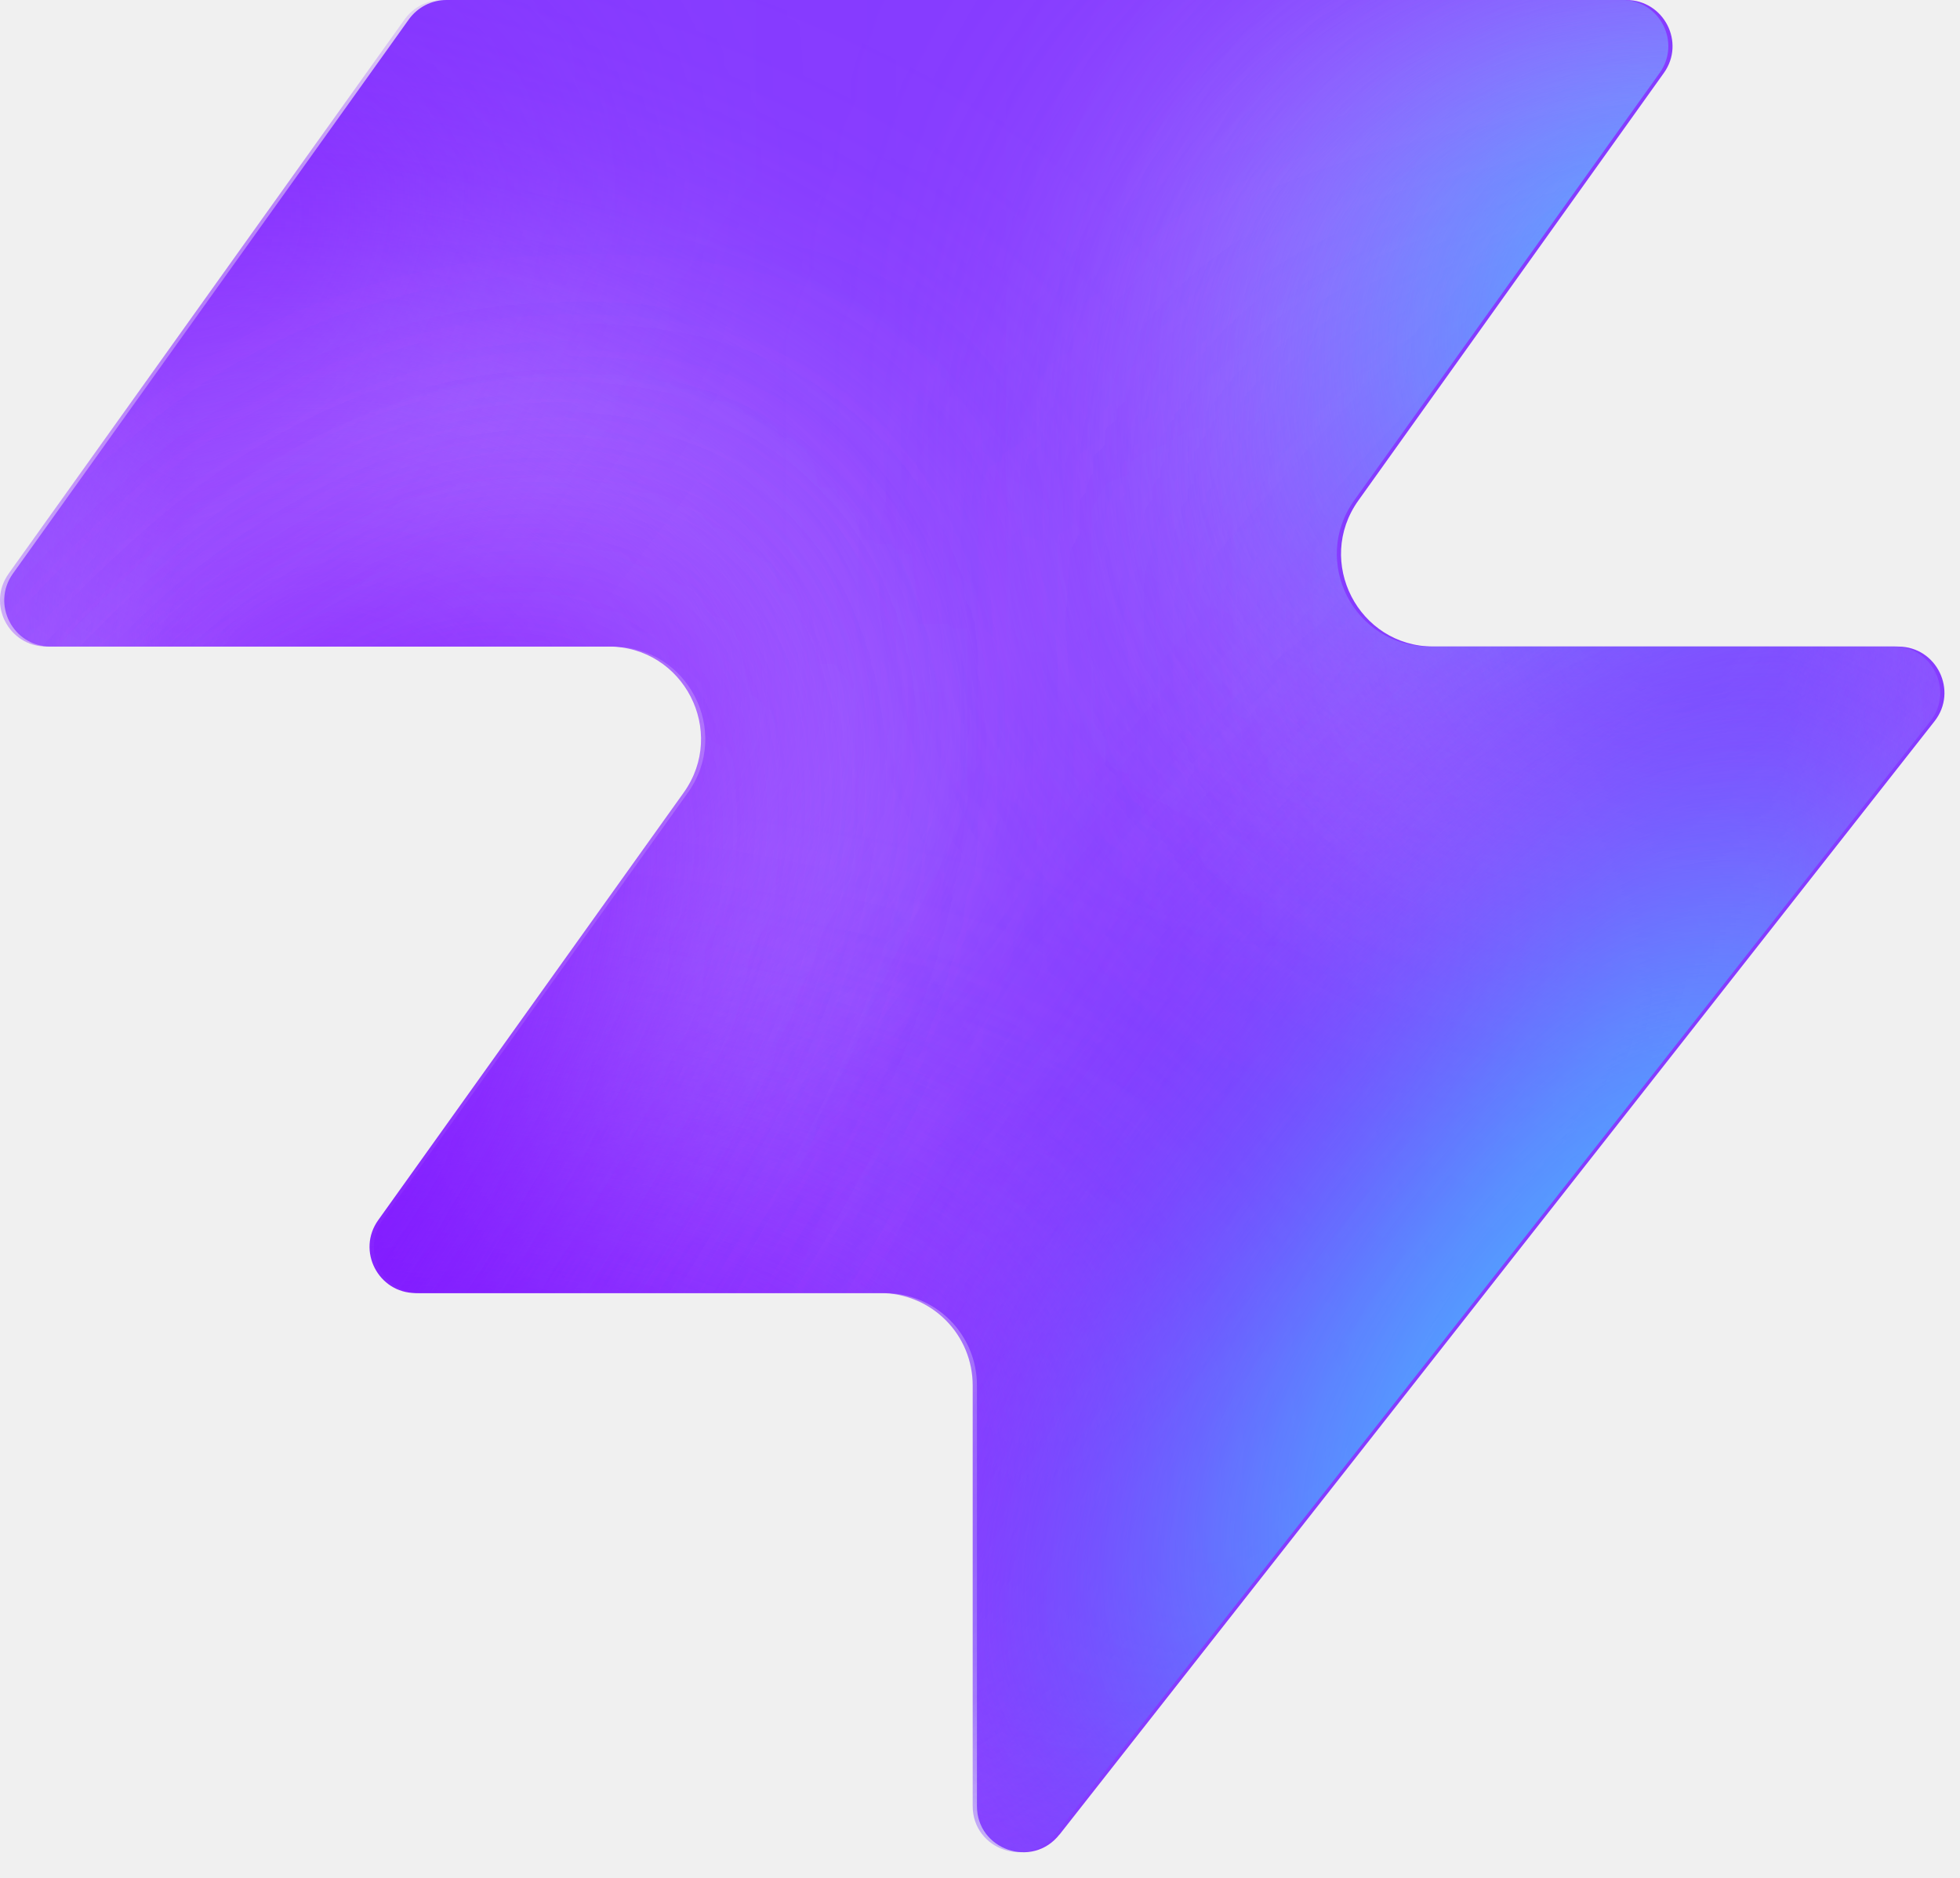
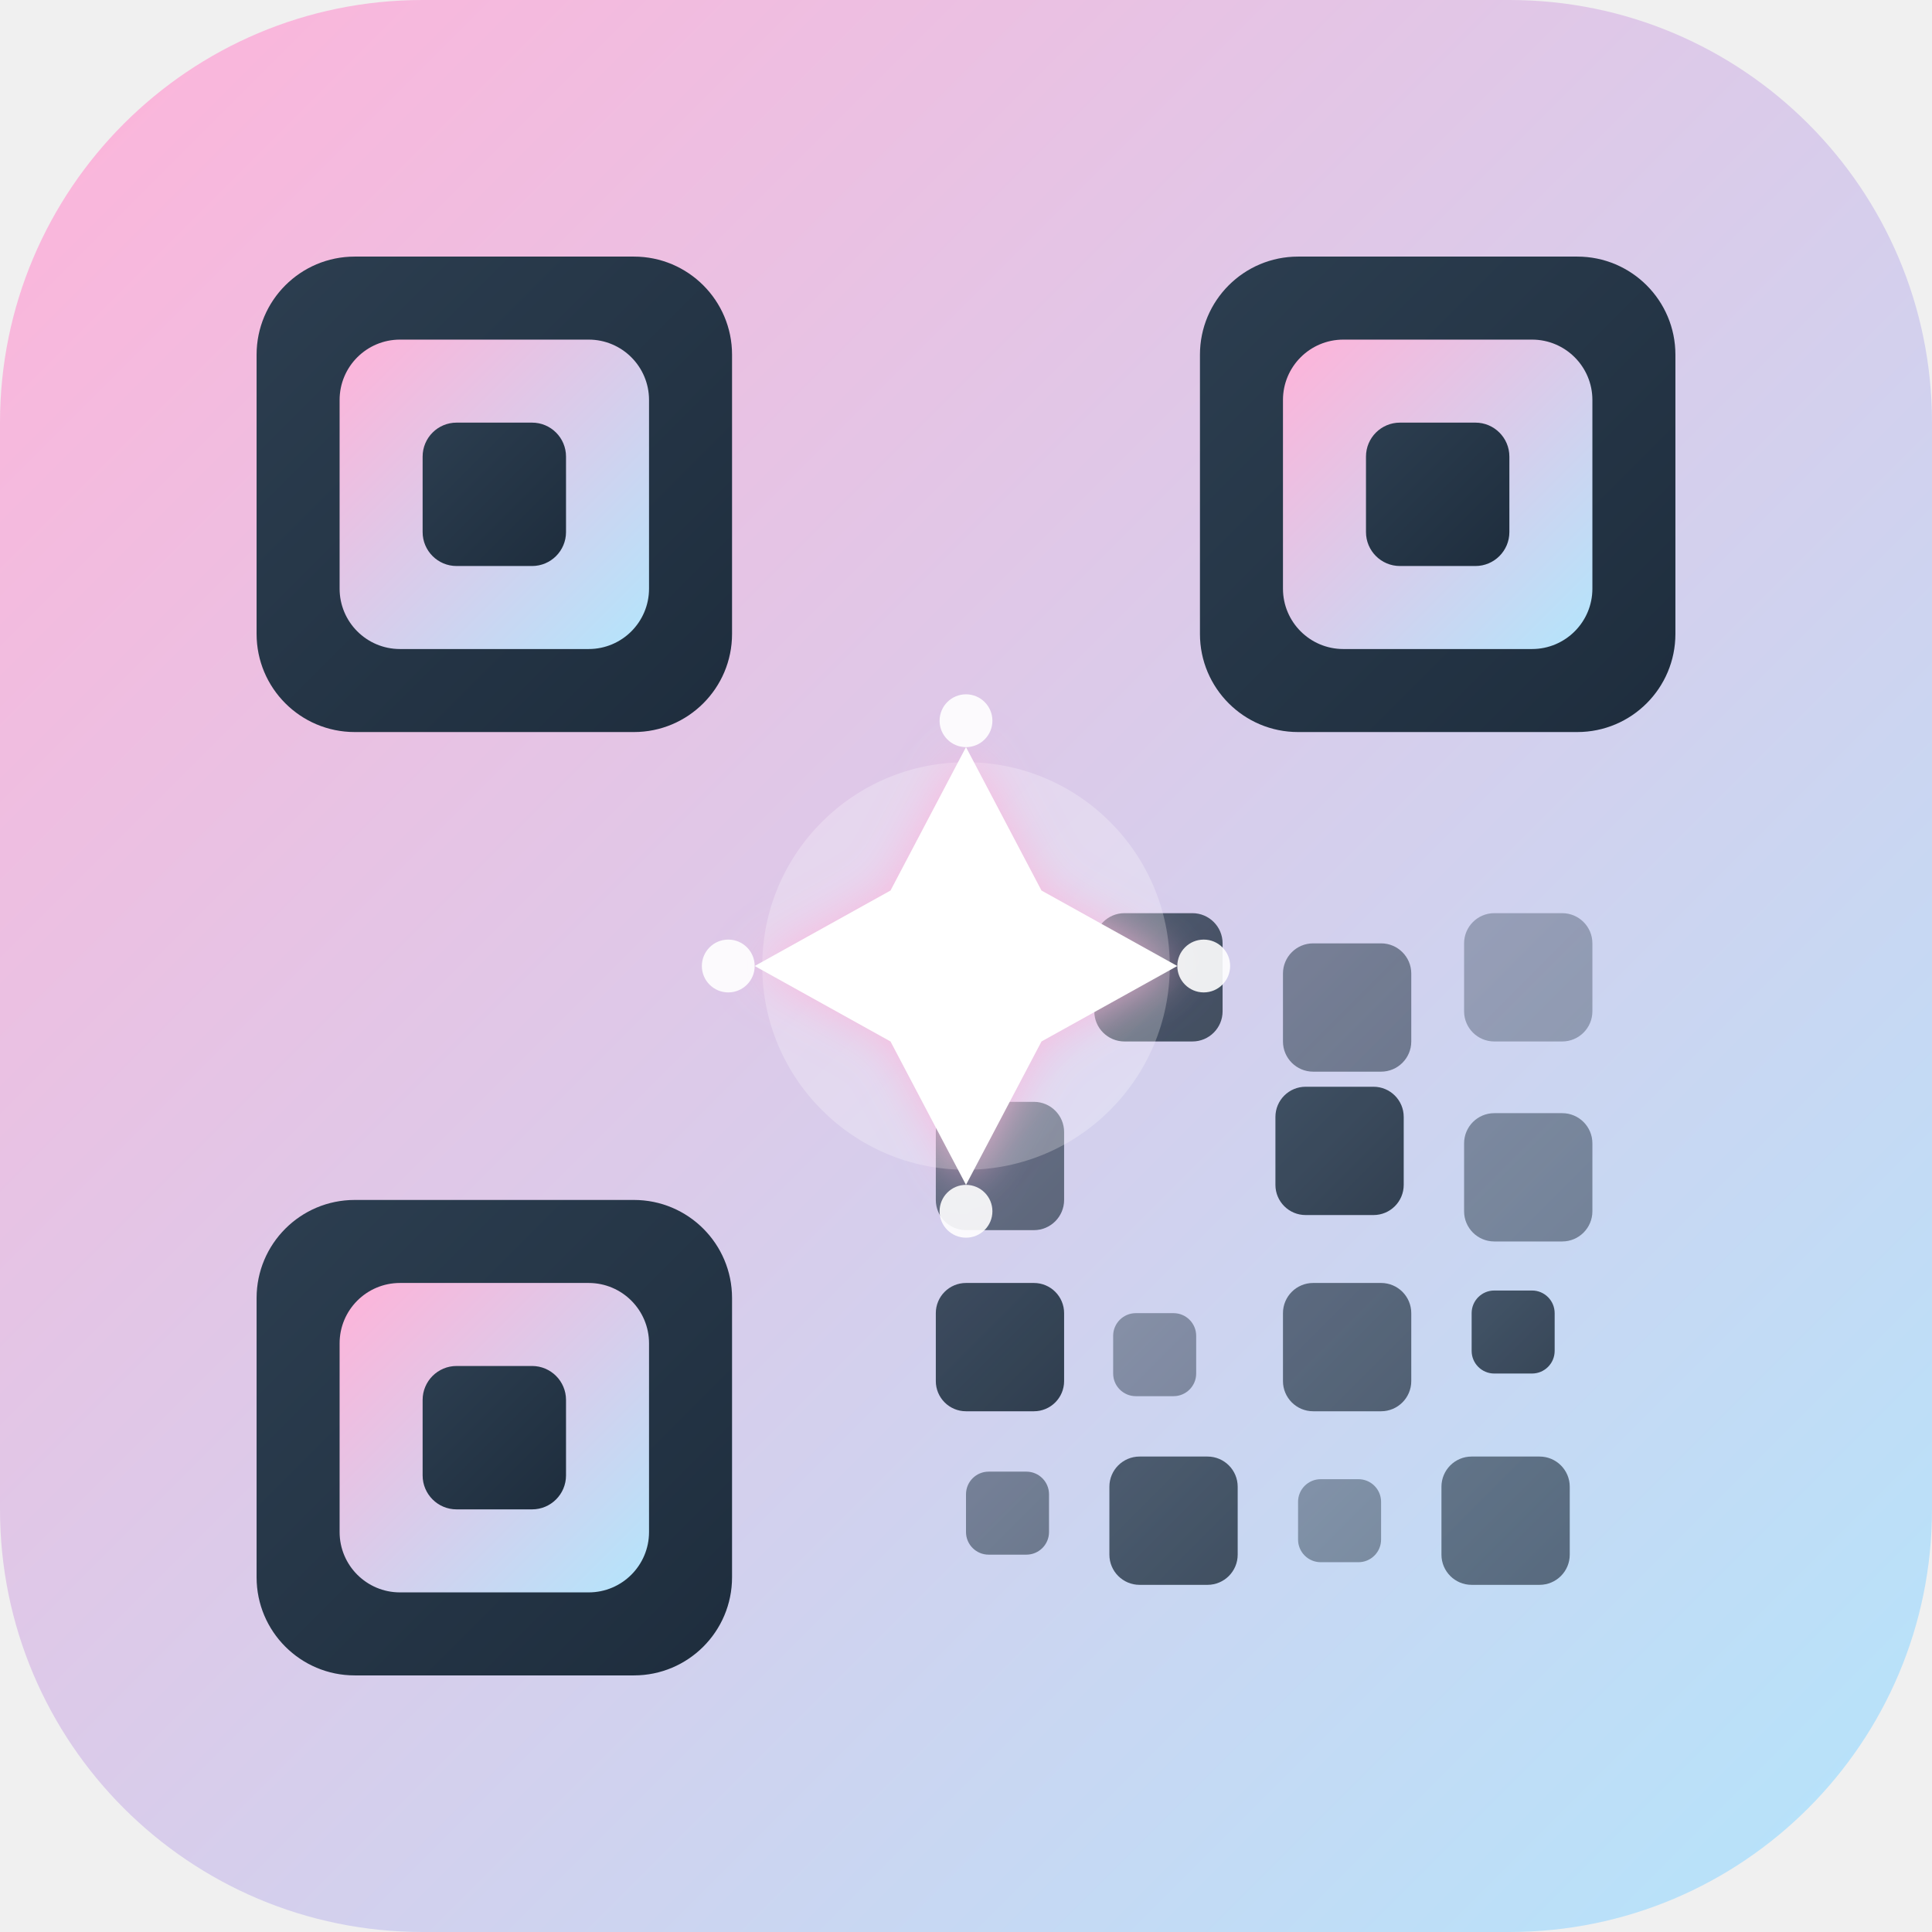
- <svg xmlns="http://www.w3.org/2000/svg" width="48" height="46" fill="none" viewBox="0 0 48 46">
-   <path fill="#863bff" d="M25.946 44.938c-.664.845-2.021.375-2.021-.698V33.937a2.26 2.26 0 0 0-2.262-2.262H10.287c-.92 0-1.456-1.04-.92-1.788l7.48-10.471c1.07-1.497 0-3.578-1.842-3.578H1.237c-.92 0-1.456-1.04-.92-1.788L10.013.474c.214-.297.556-.474.92-.474h28.894c.92 0 1.456 1.04.92 1.788l-7.48 10.471c-1.07 1.498 0 3.579 1.842 3.579h11.377c.943 0 1.473 1.088.89 1.83L25.947 44.94z" style="fill:#863bff;fill:color(display-p3 .525 .23 1);fill-opacity:1" />
-   <mask id="a" width="48" height="46" x="0" y="0" maskUnits="userSpaceOnUse" style="mask-type:alpha">
-     <path fill="#000" d="M25.842 44.938c-.664.844-2.021.375-2.021-.698V33.937a2.26 2.26 0 0 0-2.262-2.262H10.183c-.92 0-1.456-1.04-.92-1.788l7.48-10.471c1.07-1.498 0-3.579-1.842-3.579H1.133c-.92 0-1.456-1.04-.92-1.787L9.91.473c.214-.297.556-.474.92-.474h28.894c.92 0 1.456 1.04.92 1.788l-7.48 10.471c-1.07 1.498 0 3.578 1.842 3.578h11.377c.943 0 1.473 1.088.89 1.832L25.843 44.94z" style="fill:#000;fill-opacity:1" />
-   </mask>
-   <g mask="url(#a)">
-     <g filter="url(#b)">
-       <ellipse cx="5.508" cy="14.704" fill="#ede6ff" rx="5.508" ry="14.704" style="fill:#ede6ff;fill:color(display-p3 .927 .903 1);fill-opacity:1" transform="matrix(.00324 1 1 -.00324 -4.47 31.516)" />
-     </g>
-     <g filter="url(#c)">
-       <ellipse cx="10.399" cy="29.851" fill="#ede6ff" rx="10.399" ry="29.851" style="fill:#ede6ff;fill:color(display-p3 .927 .903 1);fill-opacity:1" transform="matrix(.00324 1 1 -.00324 -39.328 7.883)" />
-     </g>
-     <g filter="url(#d)">
-       <ellipse cx="5.508" cy="30.487" fill="#7e14ff" rx="5.508" ry="30.487" style="fill:#7e14ff;fill:color(display-p3 .492 .077 1);fill-opacity:1" transform="rotate(89.814 -25.913 -14.639)scale(1 -1)" />
-     </g>
-     <g filter="url(#e)">
-       <ellipse cx="5.508" cy="30.599" fill="#7e14ff" rx="5.508" ry="30.599" style="fill:#7e14ff;fill:color(display-p3 .492 .077 1);fill-opacity:1" transform="rotate(89.814 -32.644 -3.334)scale(1 -1)" />
-     </g>
-     <g filter="url(#f)">
-       <ellipse cx="5.508" cy="30.599" fill="#7e14ff" rx="5.508" ry="30.599" style="fill:#7e14ff;fill:color(display-p3 .492 .077 1);fill-opacity:1" transform="matrix(.00324 1 1 -.00324 -34.34 30.47)" />
-     </g>
-     <g filter="url(#g)">
-       <ellipse cx="14.072" cy="22.078" fill="#ede6ff" rx="14.072" ry="22.078" style="fill:#ede6ff;fill:color(display-p3 .927 .903 1);fill-opacity:1" transform="rotate(93.35 24.506 48.493)scale(-1 1)" />
-     </g>
-     <g filter="url(#h)">
-       <ellipse cx="3.47" cy="21.501" fill="#7e14ff" rx="3.47" ry="21.501" style="fill:#7e14ff;fill:color(display-p3 .492 .077 1);fill-opacity:1" transform="rotate(89.009 28.708 47.59)scale(-1 1)" />
-     </g>
-     <g filter="url(#i)">
-       <ellipse cx="3.47" cy="21.501" fill="#7e14ff" rx="3.47" ry="21.501" style="fill:#7e14ff;fill:color(display-p3 .492 .077 1);fill-opacity:1" transform="rotate(89.009 28.708 47.59)scale(-1 1)" />
-     </g>
-     <g filter="url(#j)">
-       <ellipse cx=".387" cy="8.972" fill="#7e14ff" rx="4.407" ry="29.108" style="fill:#7e14ff;fill:color(display-p3 .492 .077 1);fill-opacity:1" transform="rotate(39.51 .387 8.972)" />
-     </g>
-     <g filter="url(#k)">
-       <ellipse cx="47.523" cy="-6.092" fill="#7e14ff" rx="4.407" ry="29.108" style="fill:#7e14ff;fill:color(display-p3 .492 .077 1);fill-opacity:1" transform="rotate(37.892 47.523 -6.092)" />
-     </g>
-     <g filter="url(#l)">
-       <ellipse cx="41.412" cy="6.333" fill="#47bfff" rx="5.971" ry="9.665" style="fill:#47bfff;fill:color(display-p3 .28 .748 1);fill-opacity:1" transform="rotate(37.892 41.412 6.333)" />
-     </g>
-     <g filter="url(#m)">
-       <ellipse cx="-1.879" cy="38.332" fill="#7e14ff" rx="4.407" ry="29.108" style="fill:#7e14ff;fill:color(display-p3 .492 .077 1);fill-opacity:1" transform="rotate(37.892 -1.88 38.332)" />
-     </g>
-     <g filter="url(#n)">
-       <ellipse cx="-1.879" cy="38.332" fill="#7e14ff" rx="4.407" ry="29.108" style="fill:#7e14ff;fill:color(display-p3 .492 .077 1);fill-opacity:1" transform="rotate(37.892 -1.88 38.332)" />
-     </g>
-     <g filter="url(#o)">
-       <ellipse cx="35.651" cy="29.907" fill="#7e14ff" rx="4.407" ry="29.108" style="fill:#7e14ff;fill:color(display-p3 .492 .077 1);fill-opacity:1" transform="rotate(37.892 35.651 29.907)" />
-     </g>
-     <g filter="url(#p)">
-       <ellipse cx="38.418" cy="32.4" fill="#47bfff" rx="5.971" ry="15.297" style="fill:#47bfff;fill:color(display-p3 .28 .748 1);fill-opacity:1" transform="rotate(37.892 38.418 32.4)" />
-     </g>
-   </g>
+ <svg xmlns="http://www.w3.org/2000/svg" viewBox="0 0 512 512" width="512" height="512">
  <defs>
-     <filter id="b" width="60.045" height="41.654" x="-19.77" y="16.149" color-interpolation-filters="sRGB" filterUnits="userSpaceOnUse">
-       <feFlood flood-opacity="0" result="BackgroundImageFix" />
-       <feBlend in="SourceGraphic" in2="BackgroundImageFix" result="shape" />
-       <feGaussianBlur result="effect1_foregroundBlur_2002_17158" stdDeviation="7.659" />
-     </filter>
-     <filter id="c" width="90.34" height="51.437" x="-54.613" y="-7.533" color-interpolation-filters="sRGB" filterUnits="userSpaceOnUse">
-       <feFlood flood-opacity="0" result="BackgroundImageFix" />
-       <feBlend in="SourceGraphic" in2="BackgroundImageFix" result="shape" />
-       <feGaussianBlur result="effect1_foregroundBlur_2002_17158" stdDeviation="7.659" />
-     </filter>
-     <filter id="d" width="79.355" height="29.4" x="-49.64" y="2.03" color-interpolation-filters="sRGB" filterUnits="userSpaceOnUse">
-       <feFlood flood-opacity="0" result="BackgroundImageFix" />
-       <feBlend in="SourceGraphic" in2="BackgroundImageFix" result="shape" />
-       <feGaussianBlur result="effect1_foregroundBlur_2002_17158" stdDeviation="4.596" />
-     </filter>
-     <filter id="e" width="79.579" height="29.4" x="-45.045" y="20.029" color-interpolation-filters="sRGB" filterUnits="userSpaceOnUse">
-       <feFlood flood-opacity="0" result="BackgroundImageFix" />
-       <feBlend in="SourceGraphic" in2="BackgroundImageFix" result="shape" />
-       <feGaussianBlur result="effect1_foregroundBlur_2002_17158" stdDeviation="4.596" />
-     </filter>
-     <filter id="f" width="79.579" height="29.4" x="-43.513" y="21.178" color-interpolation-filters="sRGB" filterUnits="userSpaceOnUse">
-       <feFlood flood-opacity="0" result="BackgroundImageFix" />
-       <feBlend in="SourceGraphic" in2="BackgroundImageFix" result="shape" />
-       <feGaussianBlur result="effect1_foregroundBlur_2002_17158" stdDeviation="4.596" />
-     </filter>
-     <filter id="g" width="74.749" height="58.852" x="15.756" y="-17.901" color-interpolation-filters="sRGB" filterUnits="userSpaceOnUse">
-       <feFlood flood-opacity="0" result="BackgroundImageFix" />
-       <feBlend in="SourceGraphic" in2="BackgroundImageFix" result="shape" />
-       <feGaussianBlur result="effect1_foregroundBlur_2002_17158" stdDeviation="7.659" />
-     </filter>
-     <filter id="h" width="61.377" height="25.362" x="23.548" y="2.284" color-interpolation-filters="sRGB" filterUnits="userSpaceOnUse">
-       <feFlood flood-opacity="0" result="BackgroundImageFix" />
-       <feBlend in="SourceGraphic" in2="BackgroundImageFix" result="shape" />
-       <feGaussianBlur result="effect1_foregroundBlur_2002_17158" stdDeviation="4.596" />
-     </filter>
-     <filter id="i" width="61.377" height="25.362" x="23.548" y="2.284" color-interpolation-filters="sRGB" filterUnits="userSpaceOnUse">
-       <feFlood flood-opacity="0" result="BackgroundImageFix" />
-       <feBlend in="SourceGraphic" in2="BackgroundImageFix" result="shape" />
-       <feGaussianBlur result="effect1_foregroundBlur_2002_17158" stdDeviation="4.596" />
-     </filter>
-     <filter id="j" width="56.045" height="63.649" x="-27.636" y="-22.853" color-interpolation-filters="sRGB" filterUnits="userSpaceOnUse">
-       <feFlood flood-opacity="0" result="BackgroundImageFix" />
-       <feBlend in="SourceGraphic" in2="BackgroundImageFix" result="shape" />
-       <feGaussianBlur result="effect1_foregroundBlur_2002_17158" stdDeviation="4.596" />
-     </filter>
-     <filter id="k" width="54.814" height="64.646" x="20.116" y="-38.415" color-interpolation-filters="sRGB" filterUnits="userSpaceOnUse">
-       <feFlood flood-opacity="0" result="BackgroundImageFix" />
-       <feBlend in="SourceGraphic" in2="BackgroundImageFix" result="shape" />
-       <feGaussianBlur result="effect1_foregroundBlur_2002_17158" stdDeviation="4.596" />
-     </filter>
-     <filter id="l" width="33.541" height="35.313" x="24.641" y="-11.323" color-interpolation-filters="sRGB" filterUnits="userSpaceOnUse">
-       <feFlood flood-opacity="0" result="BackgroundImageFix" />
-       <feBlend in="SourceGraphic" in2="BackgroundImageFix" result="shape" />
-       <feGaussianBlur result="effect1_foregroundBlur_2002_17158" stdDeviation="4.596" />
-     </filter>
-     <filter id="m" width="54.814" height="64.646" x="-29.286" y="6.009" color-interpolation-filters="sRGB" filterUnits="userSpaceOnUse">
-       <feFlood flood-opacity="0" result="BackgroundImageFix" />
-       <feBlend in="SourceGraphic" in2="BackgroundImageFix" result="shape" />
-       <feGaussianBlur result="effect1_foregroundBlur_2002_17158" stdDeviation="4.596" />
-     </filter>
-     <filter id="n" width="54.814" height="64.646" x="-29.286" y="6.009" color-interpolation-filters="sRGB" filterUnits="userSpaceOnUse">
-       <feFlood flood-opacity="0" result="BackgroundImageFix" />
-       <feBlend in="SourceGraphic" in2="BackgroundImageFix" result="shape" />
-       <feGaussianBlur result="effect1_foregroundBlur_2002_17158" stdDeviation="4.596" />
-     </filter>
-     <filter id="o" width="54.814" height="64.646" x="8.244" y="-2.416" color-interpolation-filters="sRGB" filterUnits="userSpaceOnUse">
-       <feFlood flood-opacity="0" result="BackgroundImageFix" />
-       <feBlend in="SourceGraphic" in2="BackgroundImageFix" result="shape" />
-       <feGaussianBlur result="effect1_foregroundBlur_2002_17158" stdDeviation="4.596" />
-     </filter>
-     <filter id="p" width="39.409" height="43.623" x="18.713" y="10.588" color-interpolation-filters="sRGB" filterUnits="userSpaceOnUse">
-       <feFlood flood-opacity="0" result="BackgroundImageFix" />
-       <feBlend in="SourceGraphic" in2="BackgroundImageFix" result="shape" />
-       <feGaussianBlur result="effect1_foregroundBlur_2002_17158" stdDeviation="4.596" />
+     <linearGradient id="bg" x1="0%" y1="0%" x2="100%" y2="100%">
+       <stop offset="0%" stop-color="#FFB3D9" />
+       <stop offset="100%" stop-color="#B3E5FC" />
+     </linearGradient>
+     <linearGradient id="dk" x1="0%" y1="0%" x2="100%" y2="100%">
+       <stop offset="0%" stop-color="#2C3E50" />
+       <stop offset="100%" stop-color="#1e2d3d" />
+     </linearGradient>
+     <radialGradient id="starGlow" cx="50%" cy="50%" r="50%">
+       <stop offset="0%" stop-color="white" stop-opacity="1" />
+       <stop offset="60%" stop-color="white" stop-opacity="0.9" />
+       <stop offset="100%" stop-color="white" stop-opacity="0" />
+     </radialGradient>
+     <filter id="starShadow" x="-30%" y="-30%" width="160%" height="160%">
+       <feDropShadow dx="0" dy="0" stdDeviation="6" flood-color="rgba(255,179,217,0.8)" />
    </filter>
  </defs>
+   <rect width="512" height="512" rx="112" ry="112" fill="url(#bg)" />
+   <rect x="68" y="68" width="126" height="126" rx="26" ry="26" fill="url(#dk)" />
+   <rect x="90" y="90" width="82" height="82" rx="16" ry="16" fill="url(#bg)" />
+   <rect x="112" y="112" width="38" height="38" rx="9" ry="9" fill="url(#dk)" />
+   <rect x="318" y="68" width="126" height="126" rx="26" ry="26" fill="url(#dk)" />
+   <rect x="340" y="90" width="82" height="82" rx="16" ry="16" fill="url(#bg)" />
+   <rect x="362" y="112" width="38" height="38" rx="9" ry="9" fill="url(#dk)" />
+   <rect x="68" y="318" width="126" height="126" rx="26" ry="26" fill="url(#dk)" />
+   <rect x="90" y="340" width="82" height="82" rx="16" ry="16" fill="url(#bg)" />
+   <rect x="112" y="362" width="38" height="38" rx="9" ry="9" fill="url(#dk)" />
+   <rect x="290" y="242" width="34" height="34" rx="8" ry="8" fill="url(#dk)" opacity="0.80" />
+   <rect x="340" y="250" width="34" height="34" rx="8" ry="8" fill="url(#dk)" opacity="0.55" />
+   <rect x="388" y="242" width="34" height="34" rx="8" ry="8" fill="url(#dk)" opacity="0.35" />
+   <rect x="248" y="292" width="34" height="34" rx="8" ry="8" fill="url(#dk)" opacity="0.65" />
+   <rect x="338" y="288" width="34" height="34" rx="8" ry="8" fill="url(#dk)" opacity="0.88" />
+   <rect x="388" y="295" width="34" height="34" rx="8" ry="8" fill="url(#dk)" opacity="0.50" />
+   <rect x="248" y="340" width="34" height="34" rx="8" ry="8" fill="url(#dk)" opacity="0.90" />
+   <rect x="295" y="348" width="22" height="22" rx="6" ry="6" fill="url(#dk)" opacity="0.45" />
+   <rect x="340" y="340" width="34" height="34" rx="8" ry="8" fill="url(#dk)" opacity="0.70" />
+   <rect x="390" y="342" width="22" height="22" rx="6" ry="6" fill="url(#dk)" opacity="0.85" />
+   <rect x="256" y="390" width="22" height="22" rx="6" ry="6" fill="url(#dk)" opacity="0.55" />
+   <rect x="294" y="386" width="34" height="34" rx="8" ry="8" fill="url(#dk)" opacity="0.80" />
+   <rect x="344" y="392" width="22" height="22" rx="6" ry="6" fill="url(#dk)" opacity="0.45" />
+   <rect x="382" y="386" width="34" height="34" rx="8" ry="8" fill="url(#dk)" opacity="0.65" />
+   <circle cx="256" cy="256" r="54" fill="white" opacity="0.25" />
+   <polygon points="256,198 276,236 312,256 276,276 256,314 236,276 200,256 236,236" fill="white" filter="url(#starShadow)" />
+   <circle cx="256" cy="191" r="7" fill="white" opacity="0.9" />
+   <circle cx="319" cy="256" r="7" fill="white" opacity="0.9" />
+   <circle cx="256" cy="321" r="7" fill="white" opacity="0.9" />
+   <circle cx="193" cy="256" r="7" fill="white" opacity="0.9" />
</svg>
